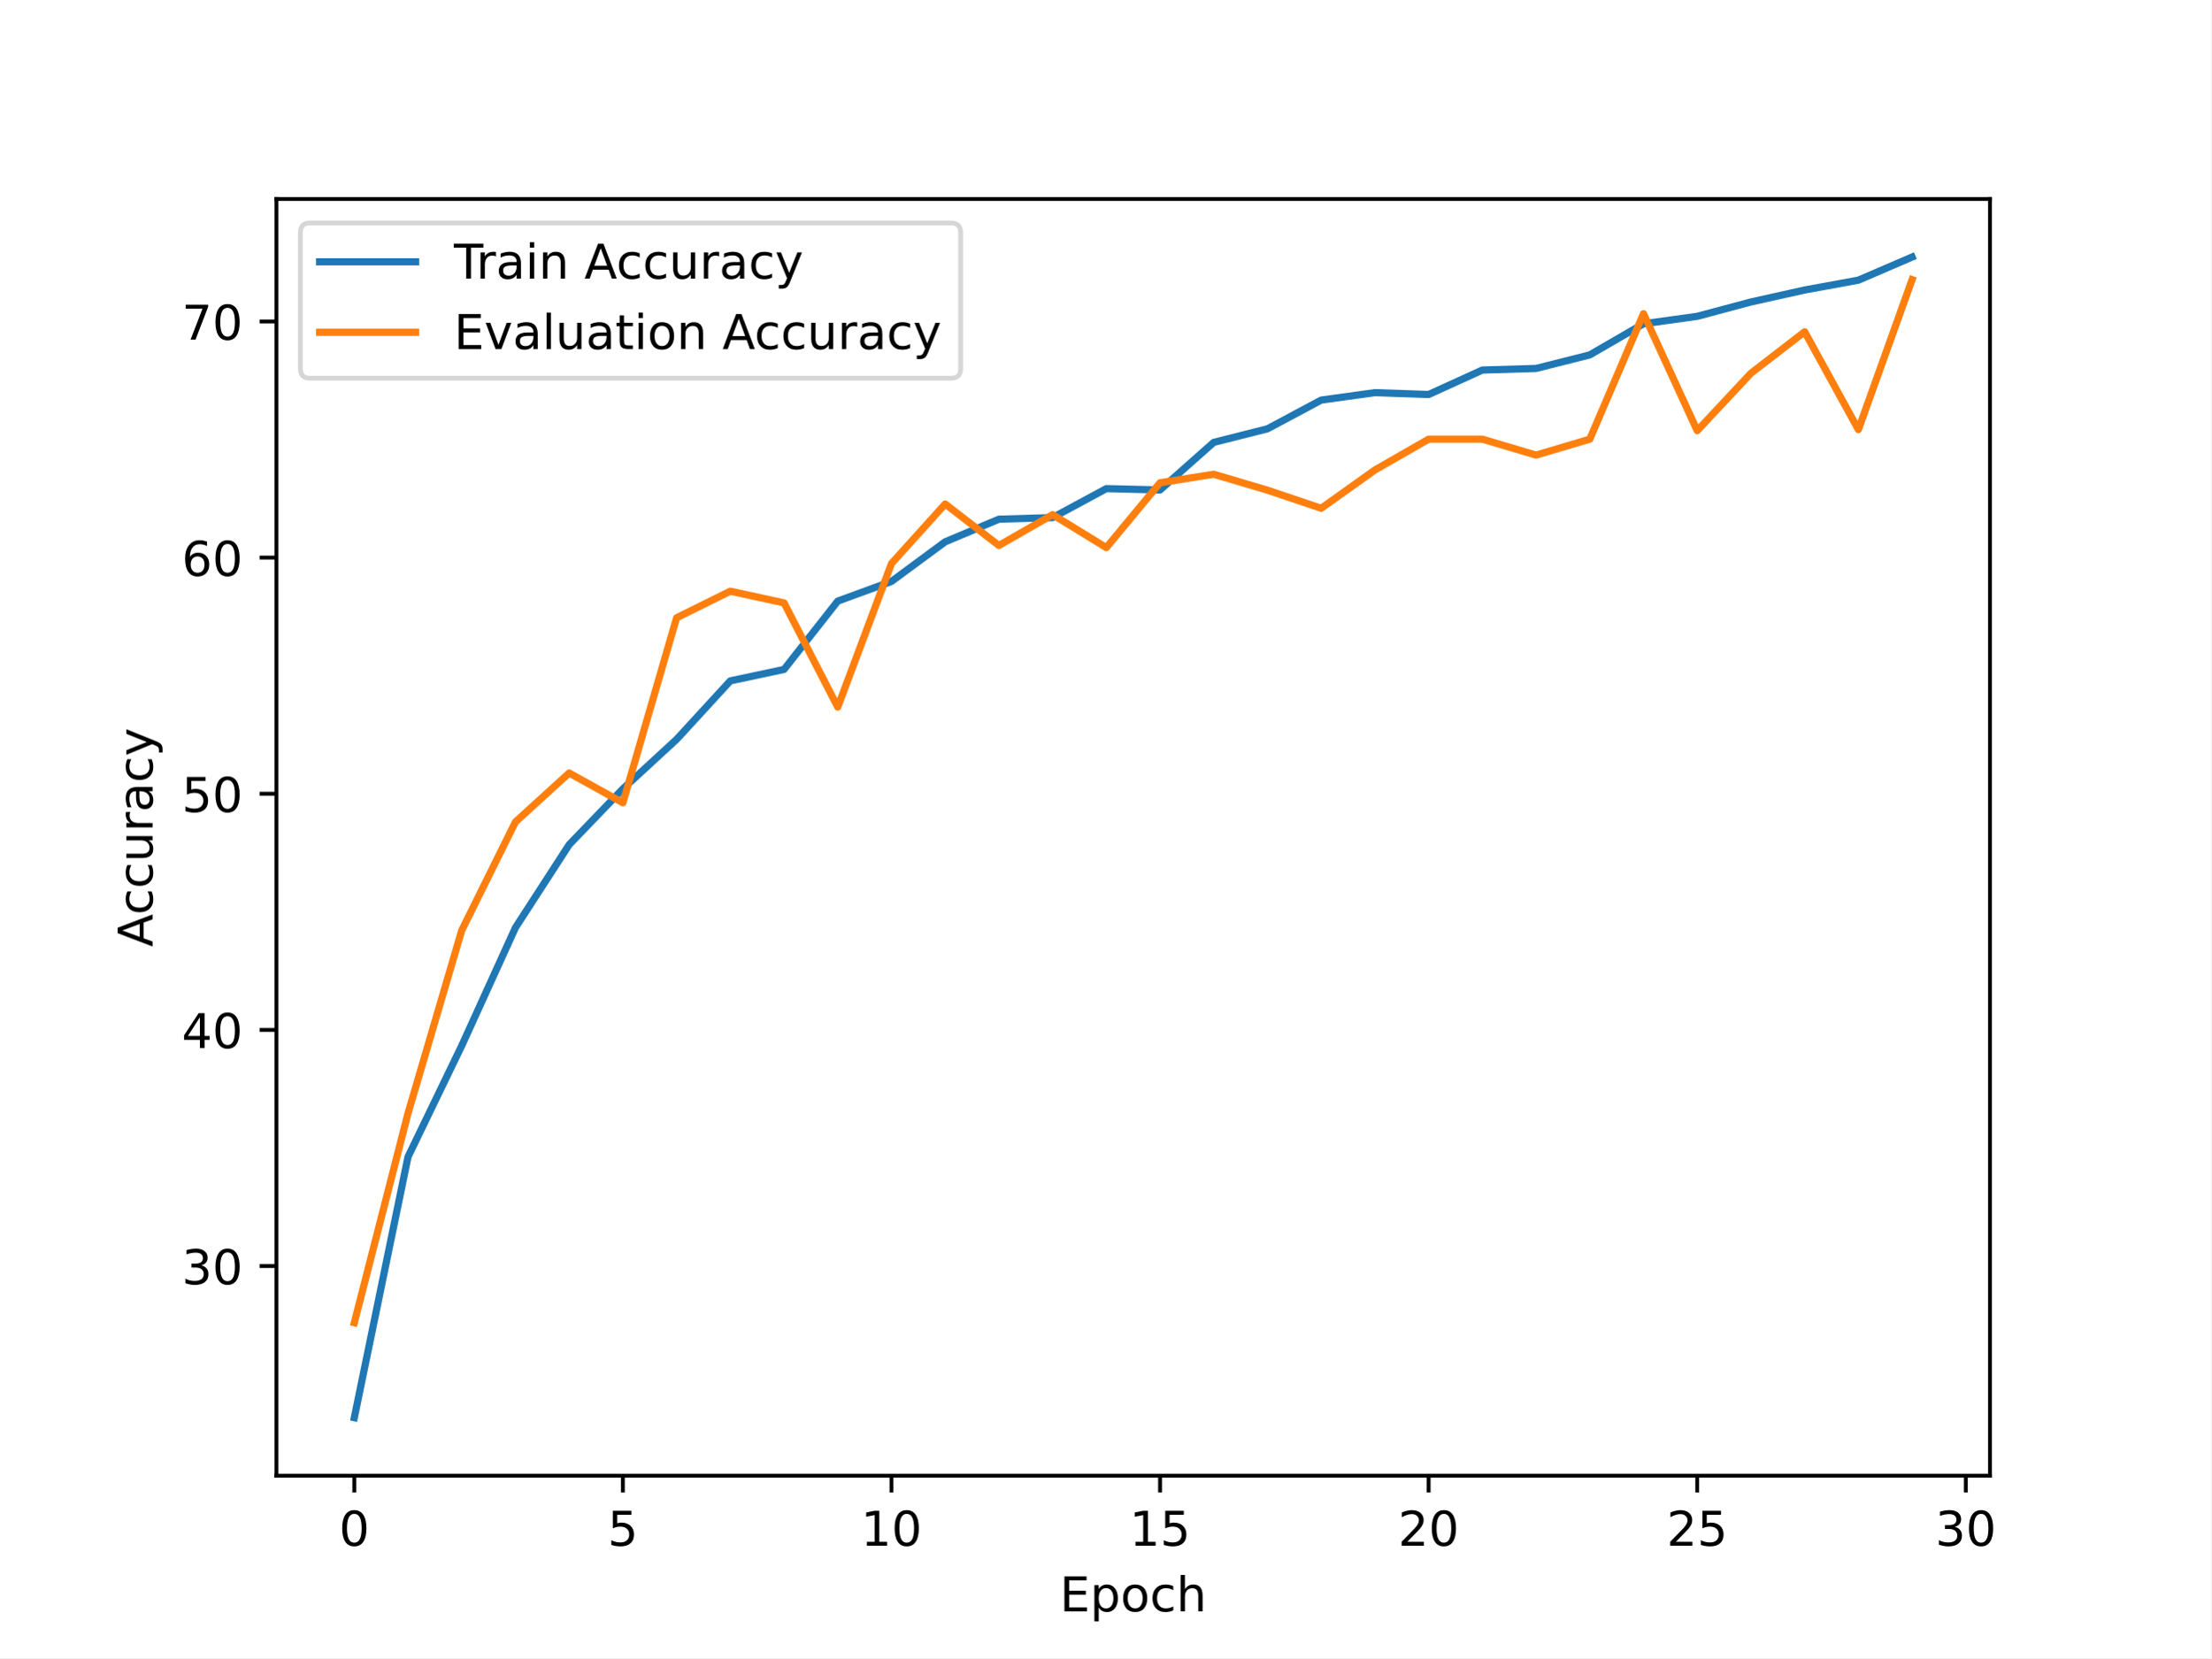
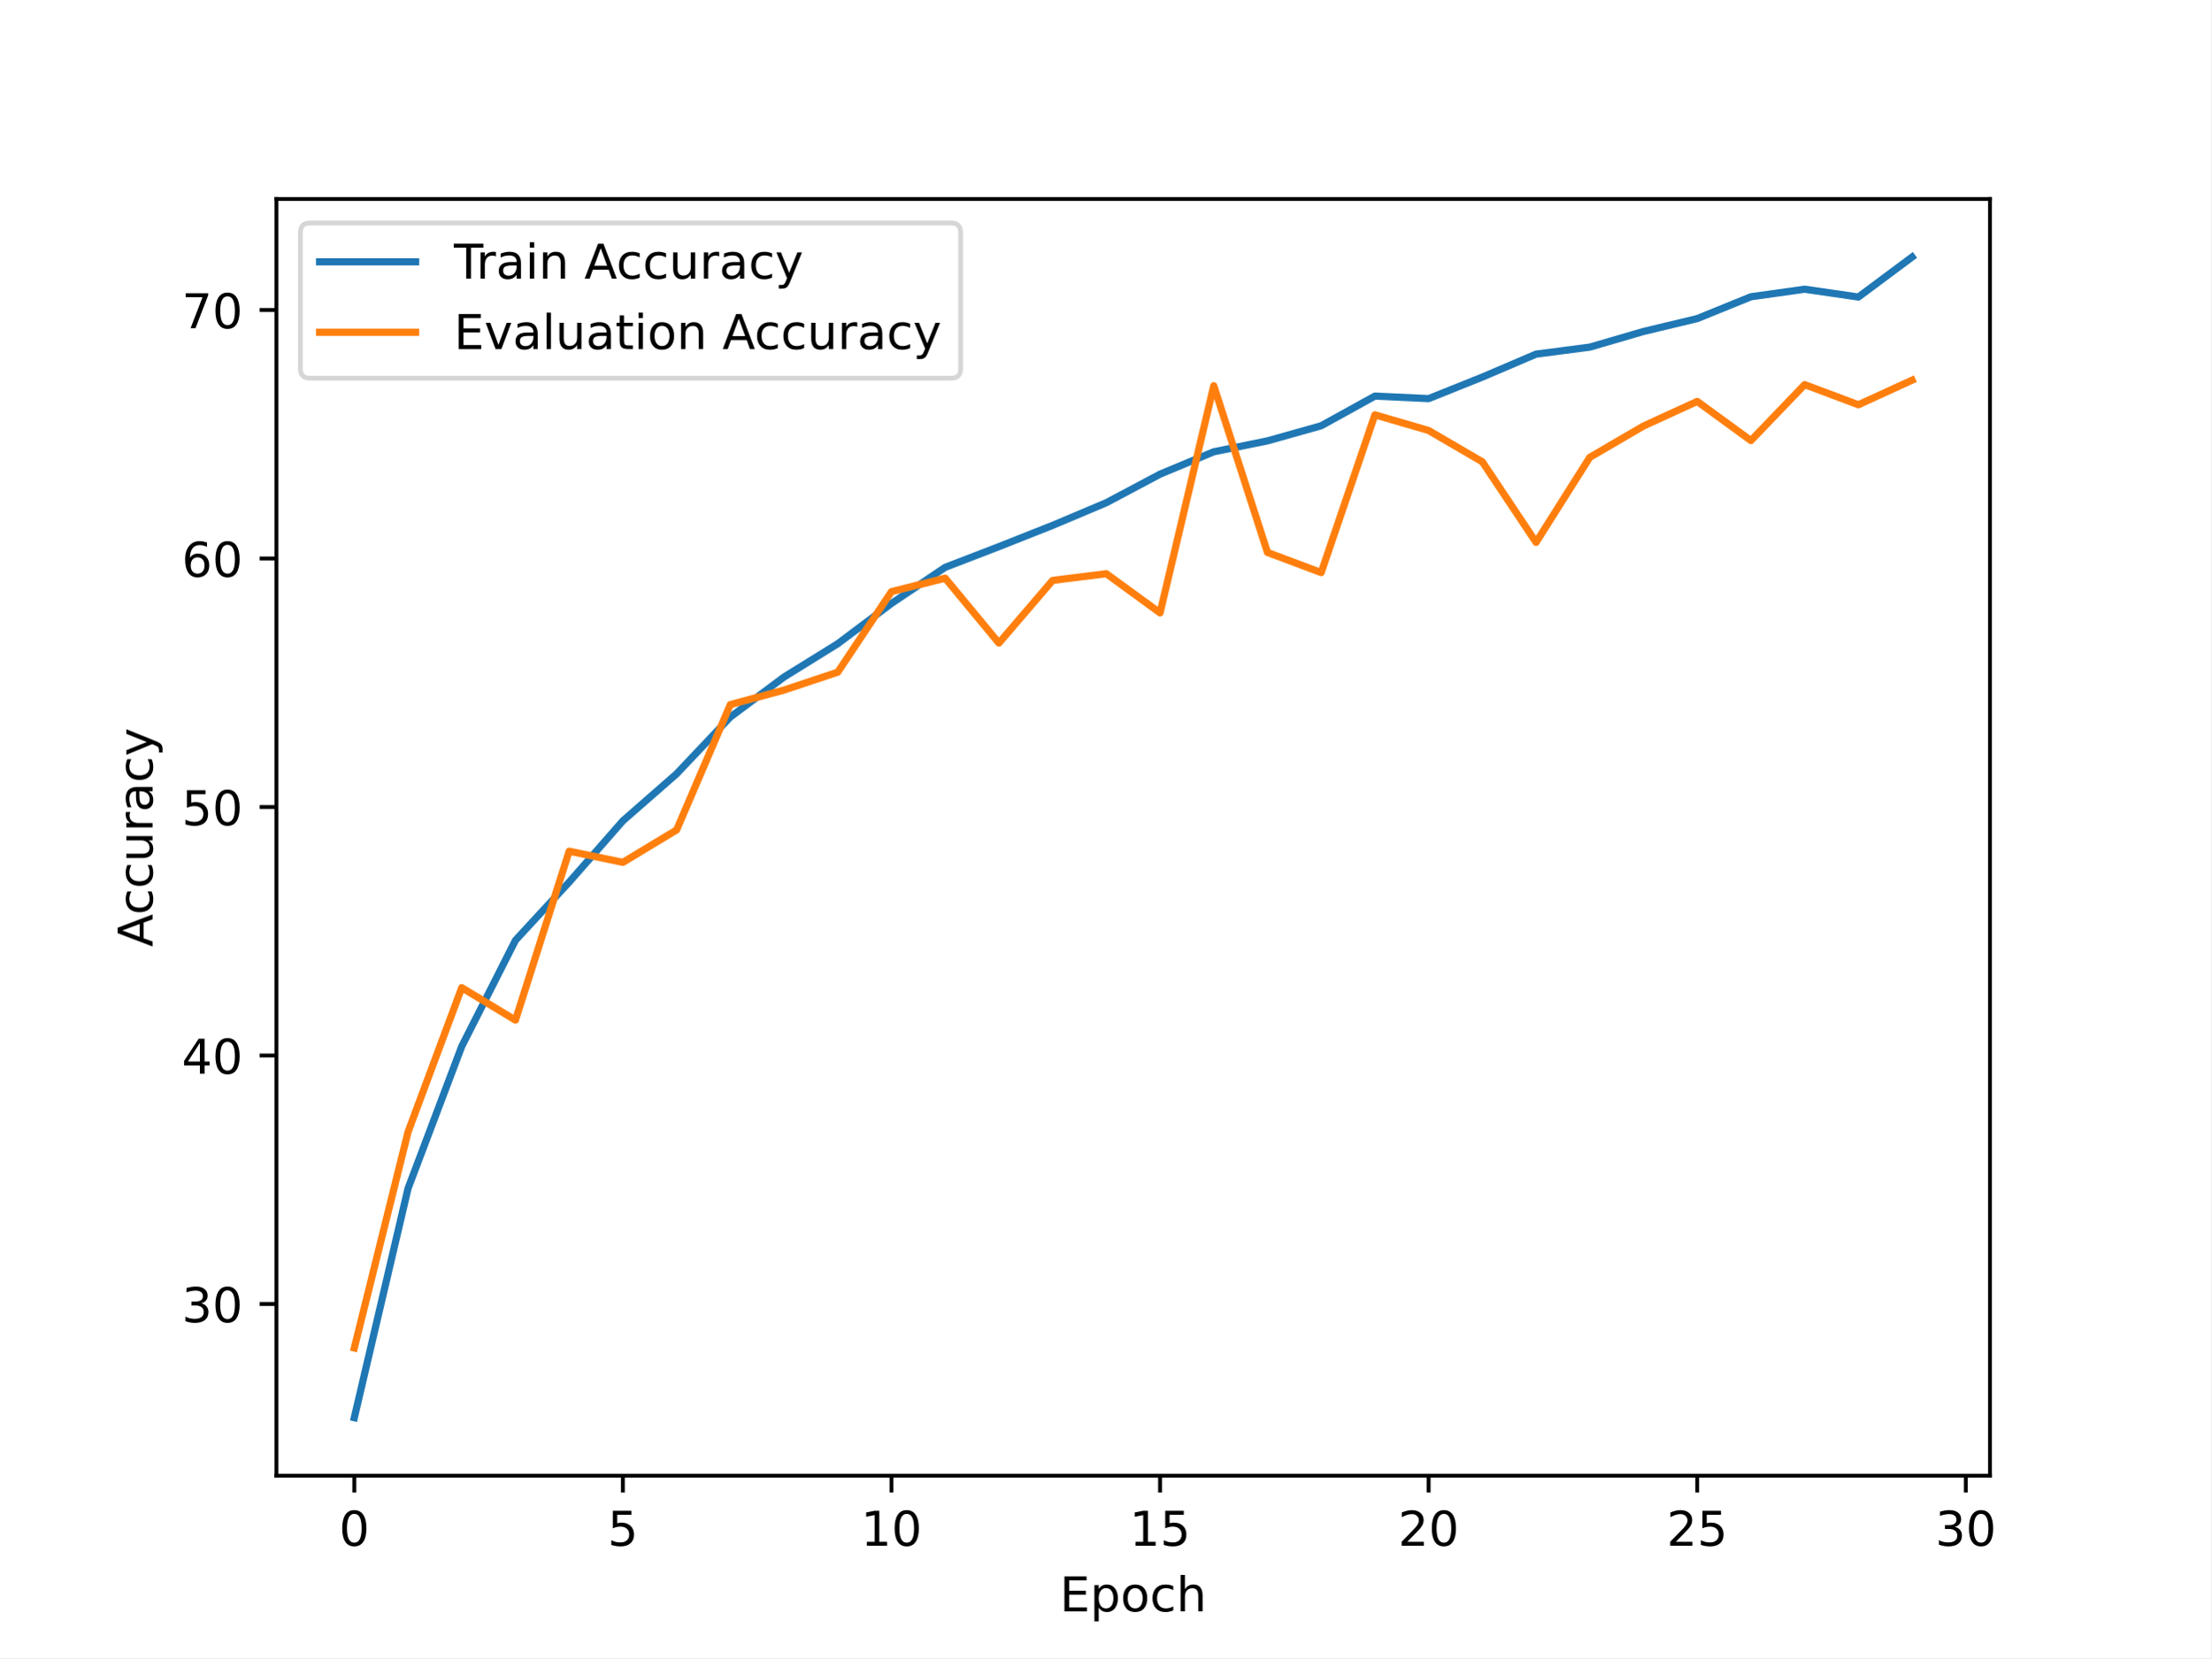
<svg xmlns="http://www.w3.org/2000/svg" xmlns:xlink="http://www.w3.org/1999/xlink" height="345.6pt" version="1.1" viewBox="0 0 460.8 345.6" width="460.8pt">
  <defs>
    <style type="text/css">*{stroke-linecap:butt;stroke-linejoin:round;}</style>
  </defs>
  <g id="figure_1">
    <g id="patch_1">
      <path d="M 0 345.6  L 460.8 345.6  L 460.8 0  L 0 0  z " style="fill:#ffffff;" />
    </g>
    <g id="axes_1">
      <g id="patch_2">
        <path d="M 57.6 307.584  L 414.72 307.584  L 414.72 41.472  L 57.6 41.472  z " style="fill:#ffffff;" />
      </g>
      <g id="matplotlib.axis_1">
        <g id="xtick_1">
          <g id="line2d_1">
            <defs>
-               <path d="M 0 0  L 0 3.5  " id="m5e4f93fea8" style="stroke:#000000;stroke-width:0.8;" />
-             </defs>
-             <g>
-               <use style="stroke:#000000;stroke-width:0.8;" x="73.833" xlink:href="#m5e4f93fea8" y="307.584" />
+               <path d="M 0 0  L 0 3.5  " id="mb3660504cc" style="stroke:#000000;stroke-width:0.8;" />
+             </defs>
+             <g>
+               <use style="stroke:#000000;stroke-width:0.8;" x="73.833" xlink:href="#mb3660504cc" y="307.584" />
            </g>
          </g>
          <g id="text_1">
            <g transform="translate(70.65148 322.1824)scale(0.1 -0.1)">
              <defs>
                <path d="M 2034 4250  Q 1547 4250 1301 3770  Q 1056 3291 1056 2328  Q 1056 1369 1301 889  Q 1547 409 2034 409  Q 2525 409 2770 889  Q 3016 1369 3016 2328  Q 3016 3291 2770 3770  Q 2525 4250 2034 4250  z M 2034 4750  Q 2819 4750 3233 4129  Q 3647 3509 3647 2328  Q 3647 1150 3233 529  Q 2819 -91 2034 -91  Q 1250 -91 836 529  Q 422 1150 422 2328  Q 422 3509 836 4129  Q 1250 4750 2034 4750  z " id="DejaVuSans-30" transform="scale(0.015625)" />
              </defs>
              <use xlink:href="#DejaVuSans-30" />
            </g>
          </g>
        </g>
        <g id="xtick_2">
          <g id="line2d_2">
            <g>
-               <use style="stroke:#000000;stroke-width:0.8;" x="129.808" xlink:href="#m5e4f93fea8" y="307.584" />
+               <use style="stroke:#000000;stroke-width:0.8;" x="129.808" xlink:href="#mb3660504cc" y="307.584" />
            </g>
          </g>
          <g id="text_2">
            <g transform="translate(126.6264 322.1824)scale(0.1 -0.1)">
              <defs>
                <path d="M 691 4666  L 3169 4666  L 3169 4134  L 1269 4134  L 1269 2991  Q 1406 3038 1543 3061  Q 1681 3084 1819 3084  Q 2600 3084 3056 2656  Q 3513 2228 3513 1497  Q 3513 744 3044 326  Q 2575 -91 1722 -91  Q 1428 -91 1123 -41  Q 819 9 494 109  L 494 744  Q 775 591 1075 516  Q 1375 441 1709 441  Q 2250 441 2565 725  Q 2881 1009 2881 1497  Q 2881 1984 2565 2268  Q 2250 2553 1709 2553  Q 1456 2553 1204 2497  Q 953 2441 691 2322  L 691 4666  z " id="DejaVuSans-35" transform="scale(0.015625)" />
              </defs>
              <use xlink:href="#DejaVuSans-35" />
            </g>
          </g>
        </g>
        <g id="xtick_3">
          <g id="line2d_3">
            <g>
-               <use style="stroke:#000000;stroke-width:0.8;" x="185.783" xlink:href="#m5e4f93fea8" y="307.584" />
+               <use style="stroke:#000000;stroke-width:0.8;" x="185.783" xlink:href="#mb3660504cc" y="307.584" />
            </g>
          </g>
          <g id="text_3">
            <g transform="translate(179.4201 322.1824)scale(0.1 -0.1)">
              <defs>
                <path d="M 794 531  L 1825 531  L 1825 4091  L 703 3866  L 703 4441  L 1819 4666  L 2450 4666  L 2450 531  L 3481 531  L 3481 0  L 794 0  L 794 531  z " id="DejaVuSans-31" transform="scale(0.015625)" />
              </defs>
              <use xlink:href="#DejaVuSans-31" />
              <use x="63.623" xlink:href="#DejaVuSans-30" />
            </g>
          </g>
        </g>
        <g id="xtick_4">
          <g id="line2d_4">
            <g>
-               <use style="stroke:#000000;stroke-width:0.8;" x="241.757" xlink:href="#m5e4f93fea8" y="307.584" />
+               <use style="stroke:#000000;stroke-width:0.8;" x="241.757" xlink:href="#mb3660504cc" y="307.584" />
            </g>
          </g>
          <g id="text_4">
            <g transform="translate(235.395 322.1824)scale(0.1 -0.1)">
              <use xlink:href="#DejaVuSans-31" />
              <use x="63.623" xlink:href="#DejaVuSans-35" />
            </g>
          </g>
        </g>
        <g id="xtick_5">
          <g id="line2d_5">
            <g>
-               <use style="stroke:#000000;stroke-width:0.8;" x="297.732" xlink:href="#m5e4f93fea8" y="307.584" />
+               <use style="stroke:#000000;stroke-width:0.8;" x="297.732" xlink:href="#mb3660504cc" y="307.584" />
            </g>
          </g>
          <g id="text_5">
            <g transform="translate(291.3699 322.1824)scale(0.1 -0.1)">
              <defs>
                <path d="M 1228 531  L 3431 531  L 3431 0  L 469 0  L 469 531  Q 828 903 1448 1529  Q 2069 2156 2228 2338  Q 2531 2678 2651 2914  Q 2772 3150 2772 3378  Q 2772 3750 2511 3984  Q 2250 4219 1831 4219  Q 1534 4219 1204 4116  Q 875 4013 500 3803  L 500 4441  Q 881 4594 1212 4672  Q 1544 4750 1819 4750  Q 2544 4750 2975 4387  Q 3406 4025 3406 3419  Q 3406 3131 3298 2873  Q 3191 2616 2906 2266  Q 2828 2175 2409 1742  Q 1991 1309 1228 531  z " id="DejaVuSans-32" transform="scale(0.015625)" />
              </defs>
              <use xlink:href="#DejaVuSans-32" />
              <use x="63.623" xlink:href="#DejaVuSans-30" />
            </g>
          </g>
        </g>
        <g id="xtick_6">
          <g id="line2d_6">
            <g>
-               <use style="stroke:#000000;stroke-width:0.8;" x="353.707" xlink:href="#m5e4f93fea8" y="307.584" />
+               <use style="stroke:#000000;stroke-width:0.8;" x="353.707" xlink:href="#mb3660504cc" y="307.584" />
            </g>
          </g>
          <g id="text_6">
            <g transform="translate(347.3448 322.1824)scale(0.1 -0.1)">
              <use xlink:href="#DejaVuSans-32" />
              <use x="63.623" xlink:href="#DejaVuSans-35" />
            </g>
          </g>
        </g>
        <g id="xtick_7">
          <g id="line2d_7">
            <g>
-               <use style="stroke:#000000;stroke-width:0.8;" x="409.682" xlink:href="#m5e4f93fea8" y="307.584" />
+               <use style="stroke:#000000;stroke-width:0.8;" x="409.682" xlink:href="#mb3660504cc" y="307.584" />
            </g>
          </g>
          <g id="text_7">
            <g transform="translate(403.3198 322.1824)scale(0.1 -0.1)">
              <defs>
                <path d="M 2597 2516  Q 3050 2419 3304 2112  Q 3559 1806 3559 1356  Q 3559 666 3084 287  Q 2609 -91 1734 -91  Q 1441 -91 1130 -33  Q 819 25 488 141  L 488 750  Q 750 597 1062 519  Q 1375 441 1716 441  Q 2309 441 2620 675  Q 2931 909 2931 1356  Q 2931 1769 2642 2001  Q 2353 2234 1838 2234  L 1294 2234  L 1294 2753  L 1863 2753  Q 2328 2753 2575 2939  Q 2822 3125 2822 3475  Q 2822 3834 2567 4026  Q 2313 4219 1838 4219  Q 1578 4219 1281 4162  Q 984 4106 628 3988  L 628 4550  Q 988 4650 1302 4700  Q 1616 4750 1894 4750  Q 2613 4750 3031 4423  Q 3450 4097 3450 3541  Q 3450 3153 3228 2886  Q 3006 2619 2597 2516  z " id="DejaVuSans-33" transform="scale(0.015625)" />
              </defs>
              <use xlink:href="#DejaVuSans-33" />
              <use x="63.623" xlink:href="#DejaVuSans-30" />
            </g>
          </g>
        </g>
        <g id="text_8">
          <g transform="translate(220.8491 335.8606)scale(0.1 -0.1)">
            <defs>
              <path d="M 628 4666  L 3578 4666  L 3578 4134  L 1259 4134  L 1259 2753  L 3481 2753  L 3481 2222  L 1259 2222  L 1259 531  L 3634 531  L 3634 0  L 628 0  L 628 4666  z " id="DejaVuSans-45" transform="scale(0.015625)" />
              <path d="M 1159 525  L 1159 -1331  L 581 -1331  L 581 3500  L 1159 3500  L 1159 2969  Q 1341 3281 1617 3432  Q 1894 3584 2278 3584  Q 2916 3584 3314 3078  Q 3713 2572 3713 1747  Q 3713 922 3314 415  Q 2916 -91 2278 -91  Q 1894 -91 1617 61  Q 1341 213 1159 525  z M 3116 1747  Q 3116 2381 2855 2742  Q 2594 3103 2138 3103  Q 1681 3103 1420 2742  Q 1159 2381 1159 1747  Q 1159 1113 1420 752  Q 1681 391 2138 391  Q 2594 391 2855 752  Q 3116 1113 3116 1747  z " id="DejaVuSans-70" transform="scale(0.015625)" />
              <path d="M 1959 3097  Q 1497 3097 1228 2736  Q 959 2375 959 1747  Q 959 1119 1226 758  Q 1494 397 1959 397  Q 2419 397 2687 759  Q 2956 1122 2956 1747  Q 2956 2369 2687 2733  Q 2419 3097 1959 3097  z M 1959 3584  Q 2709 3584 3137 3096  Q 3566 2609 3566 1747  Q 3566 888 3137 398  Q 2709 -91 1959 -91  Q 1206 -91 779 398  Q 353 888 353 1747  Q 353 2609 779 3096  Q 1206 3584 1959 3584  z " id="DejaVuSans-6f" transform="scale(0.015625)" />
              <path d="M 3122 3366  L 3122 2828  Q 2878 2963 2633 3030  Q 2388 3097 2138 3097  Q 1578 3097 1268 2742  Q 959 2388 959 1747  Q 959 1106 1268 751  Q 1578 397 2138 397  Q 2388 397 2633 464  Q 2878 531 3122 666  L 3122 134  Q 2881 22 2623 -34  Q 2366 -91 2075 -91  Q 1284 -91 818 406  Q 353 903 353 1747  Q 353 2603 823 3093  Q 1294 3584 2113 3584  Q 2378 3584 2631 3529  Q 2884 3475 3122 3366  z " id="DejaVuSans-63" transform="scale(0.015625)" />
              <path d="M 3513 2113  L 3513 0  L 2938 0  L 2938 2094  Q 2938 2591 2744 2837  Q 2550 3084 2163 3084  Q 1697 3084 1428 2787  Q 1159 2491 1159 1978  L 1159 0  L 581 0  L 581 4863  L 1159 4863  L 1159 2956  Q 1366 3272 1645 3428  Q 1925 3584 2291 3584  Q 2894 3584 3203 3211  Q 3513 2838 3513 2113  z " id="DejaVuSans-68" transform="scale(0.015625)" />
            </defs>
            <use xlink:href="#DejaVuSans-45" />
            <use x="63.184" xlink:href="#DejaVuSans-70" />
            <use x="126.66" xlink:href="#DejaVuSans-6f" />
            <use x="187.842" xlink:href="#DejaVuSans-63" />
            <use x="242.822" xlink:href="#DejaVuSans-68" />
          </g>
        </g>
      </g>
      <g id="matplotlib.axis_2">
        <g id="ytick_1">
          <g id="line2d_8">
            <defs>
-               <path d="M 0 0  L -3.5 0  " id="m6c82400c22" style="stroke:#000000;stroke-width:0.8;" />
-             </defs>
-             <g>
-               <use style="stroke:#000000;stroke-width:0.8;" x="57.6" xlink:href="#m6c82400c22" y="263.88" />
+               <path d="M 0 0  L -3.5 0  " id="mc7cbf2f529" style="stroke:#000000;stroke-width:0.8;" />
+             </defs>
+             <g>
+               <use style="stroke:#000000;stroke-width:0.8;" x="57.6" xlink:href="#mc7cbf2f529" y="271.792" />
            </g>
          </g>
          <g id="text_9">
-             <g transform="translate(37.875 267.6797)scale(0.1 -0.1)">
+             <g transform="translate(37.875 275.591)scale(0.1 -0.1)">
              <use xlink:href="#DejaVuSans-33" />
              <use x="63.623" xlink:href="#DejaVuSans-30" />
            </g>
          </g>
        </g>
        <g id="ytick_2">
          <g id="line2d_9">
            <g>
-               <use style="stroke:#000000;stroke-width:0.8;" x="57.6" xlink:href="#m6c82400c22" y="214.66" />
+               <use style="stroke:#000000;stroke-width:0.8;" x="57.6" xlink:href="#mc7cbf2f529" y="219.996" />
            </g>
          </g>
          <g id="text_10">
-             <g transform="translate(37.875 218.4588)scale(0.1 -0.1)">
+             <g transform="translate(37.875 223.7951)scale(0.1 -0.1)">
              <defs>
                <path d="M 2419 4116  L 825 1625  L 2419 1625  L 2419 4116  z M 2253 4666  L 3047 4666  L 3047 1625  L 3713 1625  L 3713 1100  L 3047 1100  L 3047 0  L 2419 0  L 2419 1100  L 313 1100  L 313 1709  L 2253 4666  z " id="DejaVuSans-34" transform="scale(0.015625)" />
              </defs>
              <use xlink:href="#DejaVuSans-34" />
              <use x="63.623" xlink:href="#DejaVuSans-30" />
            </g>
          </g>
        </g>
        <g id="ytick_3">
          <g id="line2d_10">
            <g>
-               <use style="stroke:#000000;stroke-width:0.8;" x="57.6" xlink:href="#m6c82400c22" y="165.439" />
+               <use style="stroke:#000000;stroke-width:0.8;" x="57.6" xlink:href="#mc7cbf2f529" y="168.2" />
            </g>
          </g>
          <g id="text_11">
-             <g transform="translate(37.875 169.2379)scale(0.1 -0.1)">
+             <g transform="translate(37.875 171.9993)scale(0.1 -0.1)">
              <use xlink:href="#DejaVuSans-35" />
              <use x="63.623" xlink:href="#DejaVuSans-30" />
            </g>
          </g>
        </g>
        <g id="ytick_4">
          <g id="line2d_11">
            <g>
-               <use style="stroke:#000000;stroke-width:0.8;" x="57.6" xlink:href="#m6c82400c22" y="116.218" />
+               <use style="stroke:#000000;stroke-width:0.8;" x="57.6" xlink:href="#mc7cbf2f529" y="116.404" />
            </g>
          </g>
          <g id="text_12">
-             <g transform="translate(37.875 120.017)scale(0.1 -0.1)">
+             <g transform="translate(37.875 120.2034)scale(0.1 -0.1)">
              <defs>
                <path d="M 2113 2584  Q 1688 2584 1439 2293  Q 1191 2003 1191 1497  Q 1191 994 1439 701  Q 1688 409 2113 409  Q 2538 409 2786 701  Q 3034 994 3034 1497  Q 3034 2003 2786 2293  Q 2538 2584 2113 2584  z M 3366 4563  L 3366 3988  Q 3128 4100 2886 4159  Q 2644 4219 2406 4219  Q 1781 4219 1451 3797  Q 1122 3375 1075 2522  Q 1259 2794 1537 2939  Q 1816 3084 2150 3084  Q 2853 3084 3261 2657  Q 3669 2231 3669 1497  Q 3669 778 3244 343  Q 2819 -91 2113 -91  Q 1303 -91 875 529  Q 447 1150 447 2328  Q 447 3434 972 4092  Q 1497 4750 2381 4750  Q 2619 4750 2861 4703  Q 3103 4656 3366 4563  z " id="DejaVuSans-36" transform="scale(0.015625)" />
              </defs>
              <use xlink:href="#DejaVuSans-36" />
              <use x="63.623" xlink:href="#DejaVuSans-30" />
            </g>
          </g>
        </g>
        <g id="ytick_5">
          <g id="line2d_12">
            <g>
-               <use style="stroke:#000000;stroke-width:0.8;" x="57.6" xlink:href="#m6c82400c22" y="66.997" />
+               <use style="stroke:#000000;stroke-width:0.8;" x="57.6" xlink:href="#mc7cbf2f529" y="64.608" />
            </g>
          </g>
          <g id="text_13">
-             <g transform="translate(37.875 70.79613)scale(0.1 -0.1)">
+             <g transform="translate(37.875 68.40759)scale(0.1 -0.1)">
              <defs>
                <path d="M 525 4666  L 3525 4666  L 3525 4397  L 1831 0  L 1172 0  L 2766 4134  L 525 4134  L 525 4666  z " id="DejaVuSans-37" transform="scale(0.015625)" />
              </defs>
              <use xlink:href="#DejaVuSans-37" />
              <use x="63.623" xlink:href="#DejaVuSans-30" />
            </g>
          </g>
        </g>
        <g id="text_14">
          <g transform="translate(31.79531 197.3561)rotate(-90)scale(0.1 -0.1)">
            <defs>
              <path d="M 2188 4044  L 1331 1722  L 3047 1722  L 2188 4044  z M 1831 4666  L 2547 4666  L 4325 0  L 3669 0  L 3244 1197  L 1141 1197  L 716 0  L 50 0  L 1831 4666  z " id="DejaVuSans-41" transform="scale(0.015625)" />
              <path d="M 544 1381  L 544 3500  L 1119 3500  L 1119 1403  Q 1119 906 1312 657  Q 1506 409 1894 409  Q 2359 409 2629 706  Q 2900 1003 2900 1516  L 2900 3500  L 3475 3500  L 3475 0  L 2900 0  L 2900 538  Q 2691 219 2414 64  Q 2138 -91 1772 -91  Q 1169 -91 856 284  Q 544 659 544 1381  z M 1991 3584  L 1991 3584  z " id="DejaVuSans-75" transform="scale(0.015625)" />
              <path d="M 2631 2963  Q 2534 3019 2420 3045  Q 2306 3072 2169 3072  Q 1681 3072 1420 2755  Q 1159 2438 1159 1844  L 1159 0  L 581 0  L 581 3500  L 1159 3500  L 1159 2956  Q 1341 3275 1631 3429  Q 1922 3584 2338 3584  Q 2397 3584 2469 3576  Q 2541 3569 2628 3553  L 2631 2963  z " id="DejaVuSans-72" transform="scale(0.015625)" />
              <path d="M 2194 1759  Q 1497 1759 1228 1600  Q 959 1441 959 1056  Q 959 750 1161 570  Q 1363 391 1709 391  Q 2188 391 2477 730  Q 2766 1069 2766 1631  L 2766 1759  L 2194 1759  z M 3341 1997  L 3341 0  L 2766 0  L 2766 531  Q 2569 213 2275 61  Q 1981 -91 1556 -91  Q 1019 -91 701 211  Q 384 513 384 1019  Q 384 1609 779 1909  Q 1175 2209 1959 2209  L 2766 2209  L 2766 2266  Q 2766 2663 2505 2880  Q 2244 3097 1772 3097  Q 1472 3097 1187 3025  Q 903 2953 641 2809  L 641 3341  Q 956 3463 1253 3523  Q 1550 3584 1831 3584  Q 2591 3584 2966 3190  Q 3341 2797 3341 1997  z " id="DejaVuSans-61" transform="scale(0.015625)" />
              <path d="M 2059 -325  Q 1816 -950 1584 -1140  Q 1353 -1331 966 -1331  L 506 -1331  L 506 -850  L 844 -850  Q 1081 -850 1212 -737  Q 1344 -625 1503 -206  L 1606 56  L 191 3500  L 800 3500  L 1894 763  L 2988 3500  L 3597 3500  L 2059 -325  z " id="DejaVuSans-79" transform="scale(0.015625)" />
            </defs>
            <use xlink:href="#DejaVuSans-41" />
            <use x="66.658" xlink:href="#DejaVuSans-63" />
            <use x="121.639" xlink:href="#DejaVuSans-63" />
            <use x="176.619" xlink:href="#DejaVuSans-75" />
            <use x="239.998" xlink:href="#DejaVuSans-72" />
            <use x="281.111" xlink:href="#DejaVuSans-61" />
            <use x="342.391" xlink:href="#DejaVuSans-63" />
            <use x="397.371" xlink:href="#DejaVuSans-79" />
          </g>
        </g>
      </g>
      <g id="line2d_13">
-         <path clip-path="url(#pdfd856aee5)" d="M 73.833 295.488  L 85.028 241.118  L 96.223 217.952  L 107.418 193.344  L 118.613 176.052  L 129.808 164.413  L 141.003 154.105  L 152.198 141.912  L 163.393 139.529  L 174.588 125.285  L 185.783 121.184  L 196.978 112.926  L 208.173 108.215  L 219.368 107.882  L 230.563 101.841  L 241.757 102.118  L 252.952 92.198  L 264.147 89.371  L 275.342 83.385  L 286.537 81.834  L 297.732 82.222  L 308.927 77.123  L 320.122 76.79  L 331.317 73.964  L 342.512 67.479  L 353.707 65.927  L 364.902 62.934  L 376.097 60.44  L 387.292 58.39  L 398.487 53.568  " style="fill:none;stroke:#1f77b4;stroke-linecap:square;stroke-width:1.5;" />
+         <path clip-path="url(#pa3cd739ab7)" d="M 73.833 295.488  L 85.028 247.722  L 96.223 218.095  L 107.418 195.991  L 118.613 183.86  L 129.808 171.087  L 141.003 161.289  L 152.198 149.45  L 163.393 141.109  L 174.588 134.169  L 185.783 125.771  L 196.978 118.247  L 208.173 113.931  L 219.368 109.499  L 230.563 104.775  L 241.757 98.826  L 252.952 94.16  L 264.147 91.886  L 275.342 88.736  L 286.537 82.554  L 297.732 83.079  L 308.927 78.588  L 320.122 73.806  L 331.317 72.348  L 342.512 69.082  L 353.707 66.399  L 364.902 61.85  L 376.097 60.275  L 387.292 61.908  L 398.487 53.568  " style="fill:none;stroke:#1f77b4;stroke-linecap:square;stroke-width:1.5;" />
      </g>
      <g id="line2d_14">
-         <path clip-path="url(#pdfd856aee5)" d="M 73.833 275.693  L 85.028 232.034  L 96.223 193.916  L 107.418 171.312  L 118.613 161.117  L 129.808 167.322  L 141.003 128.761  L 152.198 123.221  L 163.393 125.659  L 174.588 147.377  L 185.783 117.459  L 196.978 105.048  L 208.173 113.691  L 219.368 107.265  L 230.563 114.135  L 241.757 100.616  L 252.952 98.843  L 264.147 102.167  L 275.342 105.935  L 286.537 97.957  L 297.732 91.53  L 308.927 91.53  L 320.122 94.854  L 331.317 91.53  L 342.512 65.379  L 353.707 89.757  L 364.902 77.79  L 376.097 69.147  L 387.292 89.535  L 398.487 58.287  " style="fill:none;stroke:#ff7f0e;stroke-linecap:square;stroke-width:1.5;" />
+         <path clip-path="url(#pa3cd739ab7)" d="M 73.833 280.957  L 85.028 235.947  L 96.223 205.863  L 107.418 212.626  L 118.613 177.412  L 129.808 179.744  L 141.003 172.981  L 152.198 146.861  L 163.393 143.83  L 174.588 140.098  L 185.783 123.307  L 196.978 120.509  L 208.173 134.035  L 219.368 120.975  L 230.563 119.576  L 241.757 127.738  L 252.952 80.397  L 264.147 115.145  L 275.342 119.343  L 286.537 86.46  L 297.732 89.725  L 308.927 96.255  L 320.122 113.046  L 331.317 95.322  L 342.512 88.792  L 353.707 83.662  L 364.902 91.824  L 376.097 80.163  L 387.292 84.361  L 398.487 79.231  " style="fill:none;stroke:#ff7f0e;stroke-linecap:square;stroke-width:1.5;" />
      </g>
      <g id="patch_3">
        <path d="M 57.6 307.584  L 57.6 41.472  " style="fill:none;stroke:#000000;stroke-linecap:square;stroke-linejoin:miter;stroke-width:0.8;" />
      </g>
      <g id="patch_4">
        <path d="M 414.72 307.584  L 414.72 41.472  " style="fill:none;stroke:#000000;stroke-linecap:square;stroke-linejoin:miter;stroke-width:0.8;" />
      </g>
      <g id="patch_5">
        <path d="M 57.6 307.584  L 414.72 307.584  " style="fill:none;stroke:#000000;stroke-linecap:square;stroke-linejoin:miter;stroke-width:0.8;" />
      </g>
      <g id="patch_6">
        <path d="M 57.6 41.472  L 414.72 41.472  " style="fill:none;stroke:#000000;stroke-linecap:square;stroke-linejoin:miter;stroke-width:0.8;" />
      </g>
      <g id="legend_1">
        <g id="patch_7">
          <path d="M 64.6 78.828  L 198.198 78.828  Q 200.198 78.828 200.198 76.828  L 200.198 48.472  Q 200.198 46.472 198.198 46.472  L 64.6 46.472  Q 62.6 46.472 62.6 48.472  L 62.6 76.828  Q 62.6 78.828 64.6 78.828  z " style="fill:#ffffff;opacity:0.8;stroke:#cccccc;stroke-linejoin:miter;" />
        </g>
        <g id="line2d_15">
          <path d="M 66.6 54.57  L 86.6 54.57  " style="fill:none;stroke:#1f77b4;stroke-linecap:square;stroke-width:1.5;" />
        </g>
        <g id="line2d_16" />
        <g id="text_15">
          <g transform="translate(94.6 58.07044)scale(0.1 -0.1)">
            <defs>
              <path d="M -19 4666  L 3928 4666  L 3928 4134  L 2272 4134  L 2272 0  L 1638 0  L 1638 4134  L -19 4134  L -19 4666  z " id="DejaVuSans-54" transform="scale(0.015625)" />
              <path d="M 603 3500  L 1178 3500  L 1178 0  L 603 0  L 603 3500  z M 603 4863  L 1178 4863  L 1178 4134  L 603 4134  L 603 4863  z " id="DejaVuSans-69" transform="scale(0.015625)" />
              <path d="M 3513 2113  L 3513 0  L 2938 0  L 2938 2094  Q 2938 2591 2744 2837  Q 2550 3084 2163 3084  Q 1697 3084 1428 2787  Q 1159 2491 1159 1978  L 1159 0  L 581 0  L 581 3500  L 1159 3500  L 1159 2956  Q 1366 3272 1645 3428  Q 1925 3584 2291 3584  Q 2894 3584 3203 3211  Q 3513 2838 3513 2113  z " id="DejaVuSans-6e" transform="scale(0.015625)" />
              <path id="DejaVuSans-20" transform="scale(0.015625)" />
            </defs>
            <use xlink:href="#DejaVuSans-54" />
            <use x="46.334" xlink:href="#DejaVuSans-72" />
            <use x="87.447" xlink:href="#DejaVuSans-61" />
            <use x="148.727" xlink:href="#DejaVuSans-69" />
            <use x="176.51" xlink:href="#DejaVuSans-6e" />
            <use x="239.889" xlink:href="#DejaVuSans-20" />
            <use x="271.676" xlink:href="#DejaVuSans-41" />
            <use x="338.334" xlink:href="#DejaVuSans-63" />
            <use x="393.314" xlink:href="#DejaVuSans-63" />
            <use x="448.295" xlink:href="#DejaVuSans-75" />
            <use x="511.674" xlink:href="#DejaVuSans-72" />
            <use x="552.787" xlink:href="#DejaVuSans-61" />
            <use x="614.066" xlink:href="#DejaVuSans-63" />
            <use x="669.047" xlink:href="#DejaVuSans-79" />
          </g>
        </g>
        <g id="line2d_17">
          <path d="M 66.6 69.249  L 86.6 69.249  " style="fill:none;stroke:#ff7f0e;stroke-linecap:square;stroke-width:1.5;" />
        </g>
        <g id="line2d_18" />
        <g id="text_16">
          <g transform="translate(94.6 72.74856)scale(0.1 -0.1)">
            <defs>
              <path d="M 191 3500  L 800 3500  L 1894 563  L 2988 3500  L 3597 3500  L 2284 0  L 1503 0  L 191 3500  z " id="DejaVuSans-76" transform="scale(0.015625)" />
              <path d="M 603 4863  L 1178 4863  L 1178 0  L 603 0  L 603 4863  z " id="DejaVuSans-6c" transform="scale(0.015625)" />
              <path d="M 1172 4494  L 1172 3500  L 2356 3500  L 2356 3053  L 1172 3053  L 1172 1153  Q 1172 725 1289 603  Q 1406 481 1766 481  L 2356 481  L 2356 0  L 1766 0  Q 1100 0 847 248  Q 594 497 594 1153  L 594 3053  L 172 3053  L 172 3500  L 594 3500  L 594 4494  L 1172 4494  z " id="DejaVuSans-74" transform="scale(0.015625)" />
            </defs>
            <use xlink:href="#DejaVuSans-45" />
            <use x="63.184" xlink:href="#DejaVuSans-76" />
            <use x="122.363" xlink:href="#DejaVuSans-61" />
            <use x="183.643" xlink:href="#DejaVuSans-6c" />
            <use x="211.426" xlink:href="#DejaVuSans-75" />
            <use x="274.805" xlink:href="#DejaVuSans-61" />
            <use x="336.084" xlink:href="#DejaVuSans-74" />
            <use x="375.293" xlink:href="#DejaVuSans-69" />
            <use x="403.076" xlink:href="#DejaVuSans-6f" />
            <use x="464.258" xlink:href="#DejaVuSans-6e" />
            <use x="527.637" xlink:href="#DejaVuSans-20" />
            <use x="559.424" xlink:href="#DejaVuSans-41" />
            <use x="626.082" xlink:href="#DejaVuSans-63" />
            <use x="681.062" xlink:href="#DejaVuSans-63" />
            <use x="736.043" xlink:href="#DejaVuSans-75" />
            <use x="799.422" xlink:href="#DejaVuSans-72" />
            <use x="840.535" xlink:href="#DejaVuSans-61" />
            <use x="901.814" xlink:href="#DejaVuSans-63" />
            <use x="956.795" xlink:href="#DejaVuSans-79" />
          </g>
        </g>
      </g>
    </g>
  </g>
  <defs>
-     <clipPath id="pdfd856aee5">
+     <clipPath id="pa3cd739ab7">
      <rect height="266.112" width="357.12" x="57.6" y="41.472" />
    </clipPath>
  </defs>
</svg>
